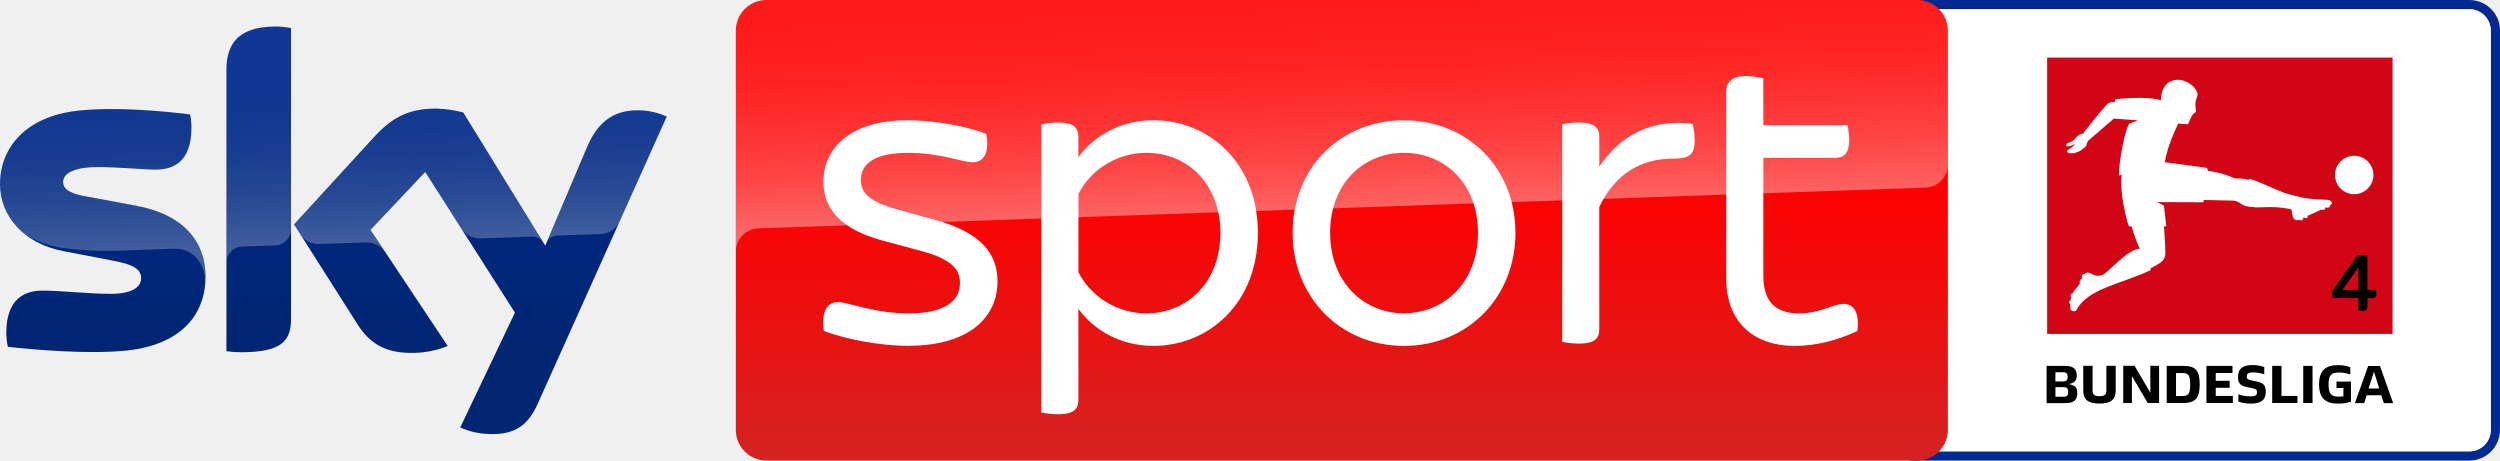
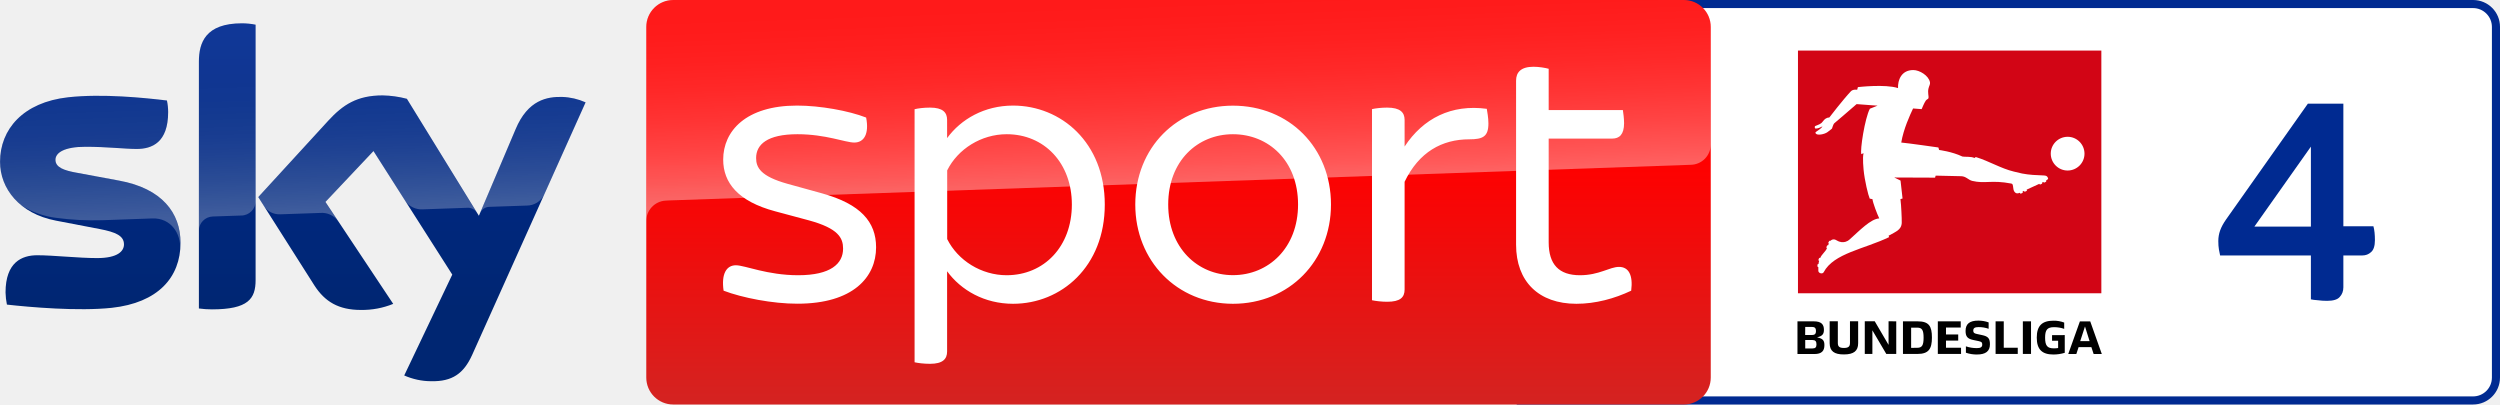
- <svg xmlns="http://www.w3.org/2000/svg" width="800" height="147.38" version="1.1">
-   <g>
-     <path d="m790.18 3.5e-4h-177.77c-5.424 0-9.816 4.392-9.816 9.816v127.75c0 5.424 4.392 9.816 9.816 9.816h177.77c5.424 0 9.816-4.392 9.816-9.816v-127.75c0.029-5.424-4.363-9.816-9.816-9.816m0 2.948c3.803 0 6.868 3.095 6.868 6.868v127.75a6.856 6.856 0 0 1-6.868 6.868h-177.77c-3.773 0-6.868-3.066-6.868-6.868v-127.75c0-3.773 3.095-6.868 6.868-6.868h177.77" fill="#002a91" />
-     <path d="m790.19 2.948c3.803 0 6.868 3.095 6.868 6.868v127.75a6.856 6.856 0 0 1-6.868 6.868h-177.78c-3.773 0-6.868-3.066-6.868-6.868v-127.75c0-3.773 3.095-6.868 6.868-6.868h177.78" fill="#fff" />
-     <path d="m642.9 6.132h134.83v135.09h-134.83z" fill="#fff" />
-     <path d="m664.73 125.75c0 2.122-1.002 3.242-3.655 3.242h-6.161v-11.909h5.925c2.771 0 3.714 1.091 3.714 3.095 0 1.533-0.59 2.24-2.211 2.653l-0.295 0.088 0.265 0.059c1.828 0.413 2.417 1.091 2.417 2.771zm-7.016-3.685h2.506c1.002 0 1.444-0.442 1.444-1.444 0-1.032-0.413-1.503-1.444-1.503h-2.476zm4.127 3.39c0-1.091-0.442-1.562-1.444-1.562h-2.653v3.066h2.653c1.061 0 1.444-0.442 1.444-1.503zm4.805-0.354v-8.047h2.977v7.929c0 1.297 0.59 1.798 2.211 1.798 1.592 0 2.211-0.501 2.211-1.798v-7.929h2.977v8.018c0 2.8-1.621 4.068-5.158 4.068-3.596 0.029-5.188-1.238-5.217-4.038zm24.259-8.018v11.879h-3.626l-5.07-8.607v8.607h-2.771v-11.909h3.626l5.04 8.607v-8.607zm2.447 0h5.306c4.156 0 5.247 1.71 5.247 5.925 0 4.127-1.208 5.954-5.247 5.954h-5.306zm5.217 9.639c1.739 0 2.299-0.914 2.299-3.685 0-2.771-0.56-3.655-2.299-3.655h-2.24v7.369zm7.517-9.639h8.312v2.27h-5.365v2.506h4.451v2.24h-4.451v2.594h5.483v2.27h-8.46v-11.879zm10.199 11.437v-2.329c1.268 0.442 2.623 0.648 3.979 0.648 1.356 0 1.975-0.354 1.975-1.297 0-0.796-0.265-1.032-1.356-1.268l-1.975-0.413c-2.063-0.442-2.741-1.268-2.741-3.301 0-2.594 1.533-3.744 4.628-3.744 1.297 0 2.564 0.206 3.773 0.648v2.329c-1.15-0.413-2.388-0.619-3.626-0.619-1.474 0-1.975 0.383-1.975 1.297 0 0.766 0.354 1.002 1.297 1.208l1.916 0.413c2.24 0.472 2.859 1.238 2.859 3.36 0 2.535-1.562 3.714-4.775 3.714-1.327 0-2.682-0.206-3.979-0.648zm10.818-11.437h2.977v9.609h5.099v2.27h-8.077zm9.934 0h2.977v11.879h-2.977zm15.269 5.011v6.455c-1.327 0.413-2.712 0.619-4.127 0.619-4.127 0-6.072-1.828-6.072-6.161s1.946-6.161 6.072-6.161c1.327-0.029 2.653 0.206 3.92 0.678v2.299c-1.179-0.413-2.417-0.619-3.685-0.619-2.506 0-3.272 1.002-3.272 3.832 0 2.948 0.825 3.891 3.183 3.891 0.531 0 1.032-0.029 1.562-0.118v-2.653h-2.211v-2.034zm9.698 4.392h-4.657l-0.825 2.506h-2.948l4.245-11.879h3.773l4.215 11.879h-2.977zm-2.329-7.546-1.739 5.365h3.419z" />
-     <path d="m655.09 18.423h110.54v88.43h-110.54z" fill="#d20515" />
-     <path d="m746.23 64.996c0.059 0.206-0.147 0.383-0.531 0.648l-0.236 0.147 0.088 0.147c0.059 0.118-0.029 0.265-0.206 0.354l-0.354 0.177c-0.177 0.088-0.354 0.059-0.413-0.029l-0.088-0.147-0.472 0.236 0.059 0.147c0.059 0.118-0.059 0.265-0.206 0.324l-0.354 0.177c-0.177 0.088-0.354 0.059-0.413-0.059l-0.059-0.147c-1.415 0.678-3.007 1.385-4.628 2.122l0.088 0.206c0.059 0.118-0.059 0.265-0.206 0.324l-0.383 0.177c-0.177 0.088-0.354 0.059-0.383-0.059l-0.088-0.206-0.531 0.265 0.088 0.206c0.059 0.118-0.059 0.265-0.206 0.324l-0.354 0.177c-0.177 0.088-0.354 0.059-0.413-0.059l-0.088-0.206c-0.737 0.295-1.562 0.442-2.152-0.678-0.265-0.501-0.265-1.68-0.472-2.299-0.088-0.206-0.265-0.354-0.472-0.383-7.192-1.385-9.639 0.147-14.267-0.973-1.444-0.354-2.24-1.68-4.038-1.71l-9.285-0.206-0.206 0.737-14.856-0.059 2.27 1.12 0.737 6.544s-0.59 0.177-0.766 0.206c0.147 1.297 0.295 3.066 0.354 4.657 0.059 1.444 0.147 2.918 0.118 3.861 0 0.619-0.147 1.238-0.442 1.769-0.295 0.472-0.648 0.884-1.12 1.208-0.147 0.088-0.707 0.501-1.385 0.855-0.648 0.383-1.474 0.796-1.857 1.002 0.059 0.177 0.118 0.354 0.206 0.501-9.02 4.363-20.221 5.866-23.847 12.793-0.442 0.796-1.887 0.383-1.946-0.472v-1.415h-0.118c-0.118 0-0.206-0.147-0.206-0.354v-0.413c0-0.177 0.118-0.324 0.236-0.324h0.147c0.059-0.413 0.118-0.796 0.236-1.179l-0.147-0.059c-0.118-0.029-0.147-0.206-0.088-0.383l0.147-0.383c0.059-0.177 0.206-0.295 0.324-0.265l0.147 0.059c0.648-1.503 1.887-2.181 2.476-3.596l-0.088-0.029c-0.118-0.029-0.147-0.206-0.088-0.383l0.147-0.383c0.059-0.177 0.206-0.295 0.324-0.236l0.088 0.029c0.088-0.206 0.177-0.442 0.295-0.648l-0.118-0.088c-0.118-0.059-0.118-0.236 0-0.413l0.206-0.354c0.088-0.147 0.265-0.236 0.354-0.177l0.059 0.029h0.059c0.029 0 0.029 0 0.059-0.029l0.177-0.177c0.56-0.413 1.326-0.442 1.916-0.029 0.56 0.354 2.8 1.621 4.923-0.324 3.537-3.154 7.635-7.458 10.73-7.605-0.855-1.798-2.299-5.601-2.476-7.016l-1.002-0.206c-0.531-1.179-1.857-6.544-2.24-10.612 0 0-0.442-4.363 0-5.895-0.236-0.029-0.678 0.324-0.796 0.324-0.56-1.385 1.268-13.147 3.095-16.566l2.8-1.12c-0.295-0.029-2.299-0.118-7.635-0.56-2.977 2.653-6.426 5.483-8.165 7.016-0.295 0.206-0.796 1.887-0.796 1.887s-0.855 0.766-1.68 1.327c-1.061 0.766-3.714 1.327-4.274 0.442-0.118-0.206-0.118-0.324 0-0.442 0.413-0.442 1.946-1.15 2.476-2.122-0.855 0.442-1.769 0.855-2.506 0.796-0.324 0-0.472-0.796-0.059-0.943 1.12-0.472 2.004-0.678 2.653-1.592s1.415-1.474 2.417-1.503c0 0 4.952-6.455 7.841-9.521 0.796-0.855 2.299-0.56 2.299-0.56l0.265-0.973s9.963-1.179 14.62 0.354c-0.118-2.83 1.15-6.573 5.571-6.573 2.27 0 5.601 2.004 6.072 4.451 0.147 0.737-0.295 1.238-0.531 2.211-0.383 1.444 0.147 3.036 0 3.537-0.118 0.413-0.59 0.383-1.002 0.943-0.354 0.56-0.648 1.12-0.914 1.739l-0.59 1.356-3.124-0.236c-1.15 2.447-3.478 7.458-4.304 12.41 2.447 0.206 13.53 1.798 13.53 1.798l0.265 0.914s4.657 0.56 8.489 2.388c0.855 0.206 3.007-0.118 4.421 0.531 0.088-0.059 0.324-0.295 0.442-0.354 4.982 1.533 9.108 4.156 13.884 5.306l3.007 0.707c1.268 0.236 2.564 0.413 3.861 0.501 1.533 0.118 2.388 0.088 3.508 0.177 0.796 0.059 1.769-0.088 2.093 1.091m7.133-15.151c-3.39 0-6.161 2.741-6.161 6.131s2.741 6.161 6.131 6.161 6.161-2.741 6.161-6.131c0-3.419-2.771-6.161-6.131-6.161z" fill="#fff" />
-   </g>
-   <linearGradient id="A" x1="1456.7" x2="1456.7" y2="500" gradientTransform="matrix(.29477 0 0 .29477 .00245 .00035)" gradientUnits="userSpaceOnUse">
+ <svg xmlns="http://www.w3.org/2000/svg" width="800" height="129.44" version="1.1">
+   <linearGradient id="A" x1="1456.7" x2="1456.7" y2="500" gradientTransform="matrix(.25889 0 0 .25889 .012607 .00096014)" gradientUnits="userSpaceOnUse">
    <stop stop-color="red" offset=".4" />
    <stop stop-color="#d42321" offset="1" />
  </linearGradient>
-   <path d="m245.28 3.5e-4h368.22c5.424 0 9.816 4.392 9.816 9.816v127.75c0 5.424-4.392 9.816-9.816 9.816h-368.22c-5.424 0-9.816-4.392-9.816-9.816v-127.75c0-5.424 4.392-9.816 9.816-9.816z" fill="url(#A)" />
-   <linearGradient id="B" x1="1459.5" x2="1450.8" y1="233.73" y2="-15.325" gradientTransform="matrix(.29477 0 0 .29477 .00245 .00035)" gradientUnits="userSpaceOnUse">
+   <linearGradient id="B" x1="1459.5" x2="1450.8" y1="233.73" y2="-15.325" gradientTransform="matrix(.25889 0 0 .25889 .012607 .00096014)" gradientUnits="userSpaceOnUse">
    <stop stop-color="#fff" offset="0" />
    <stop stop-color="#fff" stop-opacity=".835" offset=".12" />
    <stop stop-color="#fff" stop-opacity=".658" offset=".269" />
    <stop stop-color="#fff" stop-opacity=".511" offset=".42" />
    <stop stop-color="#fff" stop-opacity=".397" offset=".568" />
    <stop stop-color="#fff" stop-opacity=".315" offset=".716" />
    <stop stop-color="#fff" stop-opacity=".266" offset=".86" />
    <stop stop-color="#fff" stop-opacity=".25" offset="1" />
  </linearGradient>
-   <path d="m242.53 73.102 0.943-0.059 372.5-12.999c4.097-0.029 7.369-3.39 7.34-7.458v-42.771c0-5.424-4.392-9.816-9.816-9.816h-368.22c-5.424 0-9.816 4.392-9.816 9.816v70.951c-0.118-4.038 3.036-7.458 7.074-7.664z" fill="url(#B)" opacity=".4" />
-   <linearGradient id="C" x1="361.92" x2="361.92" y1="28.806" y2="471.22" gradientTransform="matrix(.29477 0 0 .29477 .00245 .00035)" gradientUnits="userSpaceOnUse">
+   <linearGradient id="C" x1="361.92" x2="361.92" y1="28.806" y2="471.22" gradientTransform="matrix(.25889 0 0 .25889 .012607 .00096014)" gradientUnits="userSpaceOnUse">
    <stop stop-color="#002a91" offset="0" />
    <stop stop-color="#002672" offset=".8" />
  </linearGradient>
-   <path d="m147.27 136.8c3.095 1.356 6.426 2.093 9.786 2.093 7.693 0.177 11.909-2.771 15.004-9.668l41.297-91.938c-2.682-1.208-5.601-1.887-8.548-1.975-5.335-0.118-12.469 0.973-16.979 11.82l-13.353 31.481-26.234-42.623c-2.889-0.766-5.866-1.179-8.843-1.238-9.285 0-14.444 3.39-19.808 9.226l-25.497 27.826 20.486 32.248c3.803 5.866 8.784 8.873 16.89 8.873 4.038 0.059 8.047-0.678 11.791-2.211l-24.702-37.141 17.509-18.541 28.71 45.011zm-54.149-34.753c0 6.78-2.653 10.671-15.917 10.671-1.592 0-3.183-0.118-4.746-0.324v-89.934c0-6.839 2.329-13.972 15.682-13.972 1.68 0 3.36 0.177 4.982 0.501zm-27.354-13.589c0 12.675-8.283 21.872-25.085 23.699-12.174 1.297-29.801-0.236-38.172-1.179-0.295-1.444-0.472-2.918-0.501-4.421 0-11.024 5.954-13.559 11.555-13.559 5.836 0 15.004 1.032 21.813 1.032 7.517 0 9.786-2.535 9.786-4.982 0-3.154-3.007-4.481-8.843-5.601l-15.976-3.066c-13.265-2.535-20.339-11.702-20.339-21.43 0-11.82 8.371-21.695 24.849-23.522 12.469-1.356 27.649 0.177 35.962 1.179 0.295 1.385 0.442 2.8 0.442 4.245 0 11.024-5.836 13.412-11.437 13.412-4.304 0-10.995-0.796-18.629-0.796-7.752 0-10.995 2.152-10.995 4.746 0 2.771 3.066 3.891 7.929 4.746l15.239 2.83c15.652 2.859 22.402 11.761 22.402 22.668z" fill="url(#C)" />
-   <linearGradient id="D" x1="365.45" x2="359.6" y1="263.25" y2="95.751" gradientTransform="matrix(.29477 0 0 .29477 .00245 .00035)" gradientUnits="userSpaceOnUse">
+   <linearGradient id="D" x1="365.45" x2="359.6" y1="263.25" y2="95.751" gradientTransform="matrix(.25889 0 0 .25889 .012607 .00096014)" gradientUnits="userSpaceOnUse">
    <stop stop-color="#fff" offset="0" />
    <stop stop-color="#fff" stop-opacity=".835" offset=".12" />
    <stop stop-color="#fff" stop-opacity=".658" offset=".269" />
    <stop stop-color="#fff" stop-opacity=".511" offset=".42" />
    <stop stop-color="#fff" stop-opacity=".397" offset=".568" />
    <stop stop-color="#fff" stop-opacity=".315" offset=".716" />
    <stop stop-color="#fff" stop-opacity=".266" offset=".86" />
    <stop stop-color="#fff" stop-opacity=".25" offset="1" />
  </linearGradient>
  <g>
-     <path d="m213.38 37.288-15.122 33.662c-1.179 2.417-3.626 3.95-6.308 3.95l-13.795 0.472c-1.503 0.088-2.83 1.091-3.36 2.506v-0.029l13.029-30.715c4.539-10.847 11.673-11.938 16.979-11.82 2.977 0.088 5.866 0.766 8.578 1.975zm-39.617 40.236-25.527-41.503c-2.889-0.766-5.866-1.179-8.843-1.238-9.285 0-14.444 3.39-19.808 9.226l-25.497 27.826 2.034 3.213c1.327 2.004 3.626 3.154 6.043 3.036l14.532-0.501a7.272 7.272 0 0 1 6.426 2.889l-4.569-6.868 17.509-18.541 11.761 18.423c1.444 1.828 3.685 2.859 6.013 2.8l16.713-0.59c1.297 0 2.535 0.707 3.213 1.828zm-85.63-69.005c-13.353 0-15.682 7.133-15.682 13.972v61.606c0-2.83 2.27-5.129 5.099-5.217l10.346-0.354c2.889 0 5.247-2.358 5.247-5.247v-64.259c-1.68-0.354-3.331-0.531-5.011-0.501zm-44.746 57.244-15.239-2.83c-4.864-0.855-7.929-1.975-7.929-4.746 0-2.594 3.242-4.746 10.995-4.746 7.635 0 14.326 0.796 18.629 0.796 5.601 0 11.437-2.388 11.437-13.412 0-1.415-0.147-2.859-0.442-4.245-8.312-1.032-23.493-2.535-35.962-1.179-16.507 1.828-24.878 11.732-24.878 23.522 0.029 6.308 3.007 12.262 8.047 16.065 3.714 2.299 7.9 3.803 12.233 4.363 5.66 0.766 11.349 1.061 17.038 0.884l18.187-0.648c6.809-0.236 10.523 5.571 10.14 11.408 0-0.088 0-0.147 0.029-0.236v-0.059c0.059-0.766 0.088-1.533 0.088-2.299 0-10.847-6.75-19.749-22.373-22.638z" fill="url(#D)" opacity=".25" />
-     <path d="m263.64 105.91c-0.884-6.072 1.002-9.256 4.481-9.256 3.301 0 11.408 3.626 22.697 3.626 11.879 0 16.36-4.215 16.36-9.698 0-3.891-1.739-7.369-12.439-10.287l-12.292-3.301c-13.589-3.626-18.954-10.435-18.954-18.836 0-10.405 8.254-19.69 26.912-19.69 8.401 0 18.836 1.887 25.173 4.363 1.15 5.925-0.737 9.108-4.333 9.108-3.183 0-10.405-3.036-20.693-3.036-10.995 0-15.063 3.744-15.063 8.666 0 3.449 1.592 6.662 11.437 9.403l12.587 3.478c14.06 3.891 19.69 10.405 19.69 19.661 0 10.877-8.401 20.545-28.651 20.545-8.961 0.029-20.133-2.152-26.912-4.746m138.89-31.393c0 22.697-15.917 36.168-33.427 36.168-10.405 0-18.954-4.923-24.024-11.85v29.241c0 2.741-1.592 4.481-6.22 4.481-2.329 0-4.481-0.295-5.63-0.56v-92.203c1.15-0.295 3.301-0.59 5.63-0.59 4.628 0 6.22 1.739 6.22 4.481v6.632c5.07-6.927 13.618-11.85 24.024-11.85 17.509 0 33.427 13.471 33.427 36.05m-11.997 0c0-15.181-10.111-25.615-23.729-25.615-9.256 0-17.804 5.365-21.695 13.176v25.026c3.891 7.811 12.439 13.176 21.695 13.176 13.589-0.029 23.729-10.435 23.729-25.763m23.11 0c0-20.693 15.181-36.021 35.578-36.021 20.545 0 35.726 15.328 35.726 36.021 0 20.545-15.181 36.168-35.726 36.168-20.398-0.029-35.578-15.652-35.578-36.168m59.307 0c0-15.917-10.73-25.615-23.729-25.615-12.852 0-23.581 9.698-23.581 25.615 0 15.77 10.73 25.733 23.581 25.733 12.999 0 23.729-9.963 23.729-25.733m69.359-29.536c0 4.775-2.004 5.777-6.957 5.777-9.963 0-18.364 4.628-23.581 15.475v39.234c0 2.889-1.592 4.481-6.367 4.481-2.034 0-4.363-0.295-5.512-0.56v-69.624c1.15-0.295 3.449-0.56 5.512-0.56 4.746 0 6.367 1.739 6.367 4.481v9.698c6.78-10.287 17.067-15.475 29.948-13.736 0.147 1.002 0.59 3.183 0.59 5.335m52.027 60.929c-6.072 2.889-13.029 4.775-19.956 4.775-13.736 0-21.99-8.106-21.99-21.548v-59.749c0-3.036 1.739-5.07 6.367-5.07 2.004 0 4.333 0.413 5.512 0.737v15.033h27.03c0.147 1.002 0.442 3.036 0.442 4.775 0 4.186-1.739 5.63-4.333 5.63h-23.139v37.789c0 8.077 3.744 11.997 11.408 11.997 6.957 0 10.847-3.036 14.178-3.036 3.478-0.029 5.217 2.859 4.481 8.666" fill="#fff" />
-     <path d="m756.12 99.485q-0.434 0-0.841-0.054-0.407-0.027-0.624-0.081v-3.959h-8.19q-0.054-0.217-0.108-0.542-0.054-0.325-0.054-0.759 0-0.488 0.163-0.949 0.163-0.461 0.542-1.003l7.376-10.441h3.2v11.064h2.712q0.136 0.488 0.136 1.248 0 0.786-0.353 1.085-0.325 0.298-0.786 0.298h-1.708v2.875q0 0.515-0.325 0.868-0.298 0.353-1.139 0.353zm-6.563-6.698h5.098v-7.214z" />
+     <path d="m485.35 9.6014e-4v129.44h306.03c4.763 0 8.62-3.856 8.62-8.62v-112.2c0.026-4.763-3.83-8.621-8.62-8.621z" fill="#002a91" />
+     <path d="m485.35 2.589v124.26h306.03c3.333 5e-3 6.036-2.698 6.031-6.031v-112.2c0-3.314-2.692-6.033-6.031-6.033z" fill="#fff" />
+     <path d="m583.81 110.44c0 1.864-0.88 2.848-3.21 2.848h-5.41v-10.459h5.204c2.433 0 3.262 0.958 3.262 2.718 0 1.346-0.518 1.967-1.942 2.33l-0.259 0.078 0.233 0.052c1.605 0.362 2.123 0.958 2.123 2.433zm-6.161-3.236h2.2c0.88 0 1.269-0.388 1.269-1.269 0-0.906-0.362-1.32-1.269-1.32h-2.175zm3.624 2.977c0-0.958-0.388-1.372-1.269-1.372h-2.33v2.692h2.33c0.932 0 1.269-0.388 1.269-1.32zm4.22-0.311v-7.067h2.615v6.964c0 1.139 0.518 1.579 1.942 1.579 1.398 0 1.942-0.44 1.942-1.579v-6.964h2.615v7.042c0 2.459-1.424 3.573-4.53 3.573-3.158 0.026-4.556-1.087-4.582-3.547zm21.306-7.042v10.433h-3.184l-4.453-7.559v7.559h-2.433v-10.459h3.184l4.427 7.559v-7.559zm2.149 0h4.66c3.65 0 4.608 1.502 4.608 5.204 0 3.624-1.061 5.229-4.608 5.229h-4.66zm4.582 8.465c1.527 0 2.019-0.803 2.019-3.236 0-2.433-0.492-3.21-2.019-3.21h-1.967v6.472zm6.601-8.465h7.3v1.993h-4.712v2.2h3.909v1.967h-3.909v2.278h4.815v1.993h-7.43v-10.433zm8.957 10.045v-2.045c1.113 0.388 2.304 0.57 3.495 0.57 1.191 0 1.734-0.311 1.734-1.139 0-0.699-0.233-0.906-1.191-1.113l-1.734-0.362c-1.812-0.388-2.408-1.113-2.408-2.899 0-2.278 1.346-3.288 4.064-3.288 1.139 0 2.252 0.181 3.314 0.57v2.045c-1.01-0.362-2.097-0.544-3.184-0.544-1.294 0-1.734 0.337-1.734 1.139 0 0.673 0.311 0.88 1.139 1.061l1.683 0.362c1.967 0.414 2.511 1.087 2.511 2.951 0 2.226-1.372 3.262-4.194 3.262-1.165 0-2.356-0.181-3.495-0.57zm9.501-10.045h2.615v8.44h4.479v1.993h-7.093zm8.724 0h2.615v10.433h-2.615zm13.41 4.401v5.67c-1.165 0.362-2.382 0.544-3.624 0.544-3.624 0-5.333-1.605-5.333-5.41 0-3.805 1.709-5.411 5.333-5.411 1.165-0.026 2.33 0.181 3.443 0.595v2.019c-1.036-0.362-2.123-0.544-3.236-0.544-2.2 0-2.874 0.88-2.874 3.365 0 2.589 0.725 3.417 2.796 3.417 0.466 0 0.906-0.026 1.372-0.104v-2.33h-1.942v-1.786zm8.517 3.857h-4.09l-0.725 2.2h-2.589l3.728-10.433h3.314l3.702 10.433h-2.615zm-2.045-6.627-1.527 4.712h3.003z" />
+     <path d="m575.35 16.182h97.081v77.664h-97.081z" fill="#d20515" />
+     <path d="m655.39 57.084c0.052 0.181-0.129 0.337-0.466 0.57l-0.207 0.129 0.078 0.129c0.052 0.104-0.026 0.233-0.181 0.311l-0.311 0.155c-0.155 0.078-0.311 0.052-0.362-0.026l-0.078-0.129-0.414 0.207 0.052 0.129c0.052 0.104-0.052 0.233-0.181 0.285l-0.311 0.155c-0.155 0.078-0.311 0.052-0.362-0.052l-0.052-0.129c-1.243 0.595-2.641 1.217-4.064 1.864l0.078 0.181c0.052 0.104-0.052 0.233-0.181 0.285l-0.337 0.155c-0.155 0.078-0.311 0.052-0.337-0.052l-0.078-0.181-0.466 0.233 0.078 0.181c0.052 0.104-0.052 0.233-0.181 0.285l-0.311 0.155c-0.155 0.078-0.311 0.052-0.362-0.052l-0.078-0.181c-0.647 0.259-1.372 0.388-1.89-0.595-0.233-0.44-0.233-1.476-0.414-2.019-0.078-0.181-0.233-0.311-0.414-0.337-6.317-1.217-8.465 0.129-12.53-0.854-1.269-0.311-1.967-1.476-3.547-1.502l-8.155-0.181-0.181 0.647-13.047-0.052 1.993 0.984 0.647 5.747s-0.518 0.155-0.673 0.181c0.129 1.139 0.259 2.692 0.311 4.09 0.052 1.269 0.129 2.563 0.104 3.391 0 0.544-0.129 1.087-0.388 1.553-0.259 0.414-0.57 0.777-0.984 1.061-0.129 0.078-0.621 0.44-1.217 0.751-0.57 0.337-1.294 0.699-1.631 0.88 0.052 0.155 0.104 0.311 0.181 0.44-7.922 3.832-17.76 5.152-20.944 11.236-0.388 0.699-1.657 0.337-1.709-0.414v-1.243h-0.104c-0.104 0-0.181-0.129-0.181-0.311v-0.362c0-0.155 0.104-0.285 0.207-0.285h0.129c0.052-0.362 0.104-0.699 0.207-1.036l-0.129-0.052c-0.104-0.026-0.129-0.181-0.078-0.337l0.129-0.337c0.052-0.155 0.181-0.259 0.285-0.233l0.129 0.052c0.57-1.32 1.657-1.916 2.175-3.158l-0.078-0.026c-0.104-0.026-0.129-0.181-0.078-0.337l0.129-0.337c0.052-0.155 0.181-0.259 0.285-0.207l0.078 0.026c0.078-0.181 0.155-0.388 0.259-0.57l-0.104-0.078c-0.104-0.052-0.104-0.207 0-0.362l0.181-0.311c0.078-0.129 0.233-0.207 0.311-0.155l0.052 0.026h0.052c0.026 0 0.026 0 0.052-0.026l0.155-0.155c0.492-0.362 1.165-0.388 1.683-0.026 0.492 0.311 2.459 1.424 4.323-0.285 3.107-2.77 6.705-6.55 9.424-6.679-0.751-1.579-2.019-4.919-2.175-6.161l-0.88-0.181c-0.466-1.036-1.631-5.747-1.967-9.32 0 0-0.388-3.832 0-5.178-0.207-0.026-0.595 0.285-0.699 0.285-0.492-1.217 1.113-11.546 2.718-14.549l2.459-0.984c-0.259-0.026-2.019-0.104-6.705-0.492-2.615 2.33-5.644 4.815-7.171 6.161-0.259 0.181-0.699 1.657-0.699 1.657s-0.751 0.673-1.476 1.165c-0.932 0.673-3.262 1.165-3.754 0.388-0.104-0.181-0.104-0.285 0-0.388 0.362-0.388 1.709-1.01 2.175-1.864-0.751 0.388-1.553 0.751-2.2 0.699-0.285 0-0.414-0.699-0.052-0.828 0.984-0.414 1.76-0.595 2.33-1.398 0.57-0.802 1.243-1.294 2.123-1.32 0 0 4.349-5.669 6.886-8.362 0.699-0.751 2.019-0.492 2.019-0.492l0.233-0.854s8.75-1.036 12.84 0.311c-0.104-2.485 1.01-5.773 4.893-5.773 1.993 0 4.919 1.76 5.333 3.909 0.129 0.647-0.259 1.087-0.466 1.942-0.337 1.269 0.129 2.666 0 3.107-0.104 0.362-0.518 0.337-0.88 0.828-0.311 0.492-0.57 0.984-0.803 1.527l-0.518 1.191-2.744-0.207c-1.01 2.149-3.055 6.55-3.78 10.899 2.149 0.181 11.882 1.579 11.882 1.579l0.233 0.803s4.09 0.492 7.456 2.097c0.751 0.181 2.641-0.104 3.883 0.466 0.078-0.052 0.285-0.259 0.388-0.311 4.375 1.346 7.999 3.65 12.194 4.66l2.641 0.621c1.113 0.207 2.252 0.362 3.391 0.44 1.346 0.104 2.097 0.078 3.081 0.155 0.699 0.052 1.553-0.078 1.838 0.958m6.265-13.307c-2.977 0-5.41 2.408-5.41 5.385s2.408 5.411 5.385 5.411 5.41-2.408 5.41-5.385c0-3.003-2.433-5.411-5.385-5.411z" fill="#fff" />
+     <path d="m215.43 9.6014e-4h323.39c4.763 0 8.621 3.857 8.621 8.621v112.2c0 4.763-3.857 8.621-8.621 8.621h-323.39c-4.763 0-8.621-3.857-8.621-8.621v-112.2c0-4.763 3.857-8.621 8.621-8.621z" fill="url(#A)" />
+     <path d="m213.01 64.203 0.828-0.052 327.15-11.416c3.599-0.026 6.472-2.977 6.446-6.55v-37.564c0-4.763-3.857-8.621-8.621-8.621h-323.39c-4.763 0-8.621 3.857-8.621 8.621v62.313c-0.104-3.547 2.666-6.55 6.213-6.731z" fill="url(#B)" opacity=".4" />
+     <path d="m129.35 120.15c2.718 1.191 5.644 1.838 8.595 1.838 6.757 0.155 10.459-2.433 13.177-8.491l36.269-80.745c-2.356-1.061-4.919-1.657-7.508-1.734-4.686-0.104-10.951 0.854-14.912 10.381l-11.728 27.648-23.04-37.434c-2.537-0.673-5.152-1.036-7.766-1.087-8.155 0-12.686 2.977-17.397 8.103l-22.393 24.438 17.992 28.322c3.34 5.152 7.715 7.792 14.834 7.792 3.547 0.052 7.067-0.595 10.356-1.942l-21.695-32.619 15.377-16.284 25.215 39.531zm-47.557-30.522c0 5.954-2.33 9.372-13.98 9.372-1.398 0-2.796-0.104-4.168-0.285v-78.985c0-6.006 2.045-12.271 13.773-12.271 1.476 0 2.951 0.155 4.375 0.44zm-24.024-11.935c0 11.132-7.275 19.209-22.031 20.814-10.692 1.139-26.173-0.207-33.525-1.036-0.259-1.269-0.414-2.563-0.44-3.883 0-9.682 5.229-11.908 10.148-11.908 5.126 0 13.177 0.906 19.157 0.906 6.601 0 8.595-2.226 8.595-4.375 0-2.77-2.641-3.935-7.766-4.919l-14.031-2.692c-11.65-2.226-17.863-10.277-17.863-18.821 0-10.381 7.352-19.054 21.824-20.658 10.951-1.191 24.283 0.155 31.583 1.036 0.259 1.217 0.388 2.459 0.388 3.728 0 9.682-5.126 11.779-10.045 11.779-3.78 0-9.656-0.699-16.361-0.699-6.809 0-9.656 1.89-9.656 4.168 0 2.433 2.692 3.417 6.964 4.168l13.383 2.485c13.746 2.511 19.674 10.329 19.674 19.908z" fill="url(#C)" />
+     <path d="m187.4 32.748-13.281 29.564c-1.036 2.123-3.184 3.469-5.54 3.469l-12.116 0.414c-1.32 0.078-2.485 0.958-2.951 2.2v-0.026l11.443-26.976c3.987-9.526 10.252-10.484 14.912-10.381 2.615 0.078 5.152 0.673 7.533 1.734zm-34.794 35.338-22.419-36.45c-2.537-0.673-5.152-1.036-7.766-1.087-8.155 0-12.686 2.977-17.397 8.103l-22.393 24.438 1.786 2.822c1.165 1.76 3.184 2.77 5.307 2.666l12.762-0.44a6.387 6.387 0 0 1 5.644 2.537l-4.013-6.032 15.377-16.284 10.329 16.181c1.269 1.605 3.236 2.511 5.281 2.459l14.678-0.518c1.139 0 2.226 0.621 2.822 1.605zm-75.205-60.604c-11.728 0-13.773 6.265-13.773 12.271v54.106c0-2.485 1.993-4.505 4.479-4.582l9.086-0.311c2.537 0 4.608-2.071 4.608-4.608v-56.436c-1.476-0.311-2.925-0.466-4.401-0.44zm-39.299 50.275-13.383-2.485c-4.272-0.751-6.964-1.734-6.964-4.168 0-2.278 2.848-4.168 9.656-4.168 6.705 0 12.582 0.699 16.361 0.699 4.919 0 10.045-2.097 10.045-11.779 0-1.243-0.129-2.511-0.388-3.728-7.301-0.906-20.632-2.226-31.583-1.036-14.497 1.605-21.85 10.304-21.85 20.658 0.026 5.54 2.641 10.77 7.067 14.109 3.262 2.019 6.938 3.34 10.744 3.832 4.971 0.673 9.967 0.932 14.963 0.777l15.973-0.57c5.98-0.207 9.242 4.893 8.906 10.019 0-0.078 0-0.129 0.026-0.207v-0.052c0.052-0.673 0.078-1.346 0.078-2.019 0-9.526-5.928-17.345-19.649-19.882z" fill="url(#D)" opacity=".25" />
+     <path d="m231.55 93.017c-0.777-5.333 0.88-8.129 3.935-8.129 2.899 0 10.019 3.184 19.934 3.184 10.433 0 14.368-3.702 14.368-8.517 0-3.417-1.527-6.472-10.924-9.035l-10.795-2.899c-11.935-3.184-16.647-9.165-16.647-16.543 0-9.138 7.249-17.293 23.636-17.293 7.378 0 16.543 1.657 22.108 3.832 1.01 5.204-0.647 7.999-3.806 7.999-2.796 0-9.138-2.666-18.173-2.666-9.656 0-13.229 3.288-13.229 7.611 0 3.029 1.398 5.851 10.045 8.258l11.054 3.055c12.349 3.417 17.293 9.138 17.293 17.268 0 9.553-7.378 18.043-25.163 18.043-7.87 0.026-17.682-1.89-23.636-4.168m121.98-27.571c0 19.934-13.98 31.765-29.357 31.765-9.138 0-16.647-4.323-21.1-10.407v25.681c0 2.408-1.398 3.935-5.462 3.935-2.045 0-3.935-0.259-4.945-0.492v-80.978c1.01-0.259 2.899-0.518 4.945-0.518 4.064 0 5.462 1.527 5.462 3.935v5.825c4.453-6.084 11.96-10.407 21.1-10.407 15.377 0 29.357 11.831 29.357 31.661m-10.536 0c0-13.333-8.88-22.496-20.84-22.496-8.129 0-15.637 4.712-19.054 11.572v21.979c3.417 6.86 10.924 11.572 19.054 11.572 11.935-0.026 20.84-9.165 20.84-22.626m20.296 0c0-18.173 13.333-31.636 31.246-31.636 18.043 0 31.377 13.462 31.377 31.636 0 18.043-13.333 31.765-31.377 31.765-17.914-0.026-31.246-13.746-31.246-31.765m52.087 0c0-13.98-9.424-22.496-20.841-22.496-11.287 0-20.71 8.517-20.71 22.496 0 13.85 9.424 22.6 20.71 22.6 11.416 0 20.841-8.75 20.841-22.6m60.915-25.94c0 4.194-1.76 5.074-6.11 5.074-8.75 0-16.128 4.064-20.71 13.591v34.458c0 2.537-1.398 3.935-5.592 3.935-1.786 0-3.832-0.259-4.841-0.492v-61.147c1.01-0.259 3.029-0.492 4.841-0.492 4.168 0 5.592 1.527 5.592 3.935v8.517c5.954-9.035 14.989-13.591 26.302-12.064 0.129 0.88 0.518 2.796 0.518 4.686m45.693 53.511c-5.333 2.537-11.443 4.194-17.527 4.194-12.064 0-19.313-7.119-19.313-18.924v-52.475c0-2.666 1.527-4.453 5.592-4.453 1.76 0 3.806 0.362 4.841 0.647v13.203h23.739c0.129 0.88 0.388 2.666 0.388 4.194 0 3.676-1.527 4.945-3.806 4.945h-20.322v33.188c0 7.093 3.288 10.536 10.019 10.536 6.11 0 9.526-2.666 12.452-2.666 3.055-0.026 4.582 2.511 3.935 7.611" fill="#fff" />
+     <path d="m744.68 96.27q-1.539 0-2.982-0.192-1.443-0.096-2.212-0.289v-14.044h-29.05q-0.192-0.77-0.385-1.924-0.192-1.154-0.192-2.693 0-1.731 0.577-3.367 0.577-1.635 1.924-3.559l26.164-37.034h11.351v39.246h9.619q0.481 1.731 0.481 4.425 0 2.79-1.25 3.848-1.154 1.058-2.79 1.058h-6.06v10.196q0 1.828-1.154 3.078-1.058 1.25-4.04 1.25zm-23.278-23.759h18.084v-25.587z" fill="#002a91" />
  </g>
</svg>
